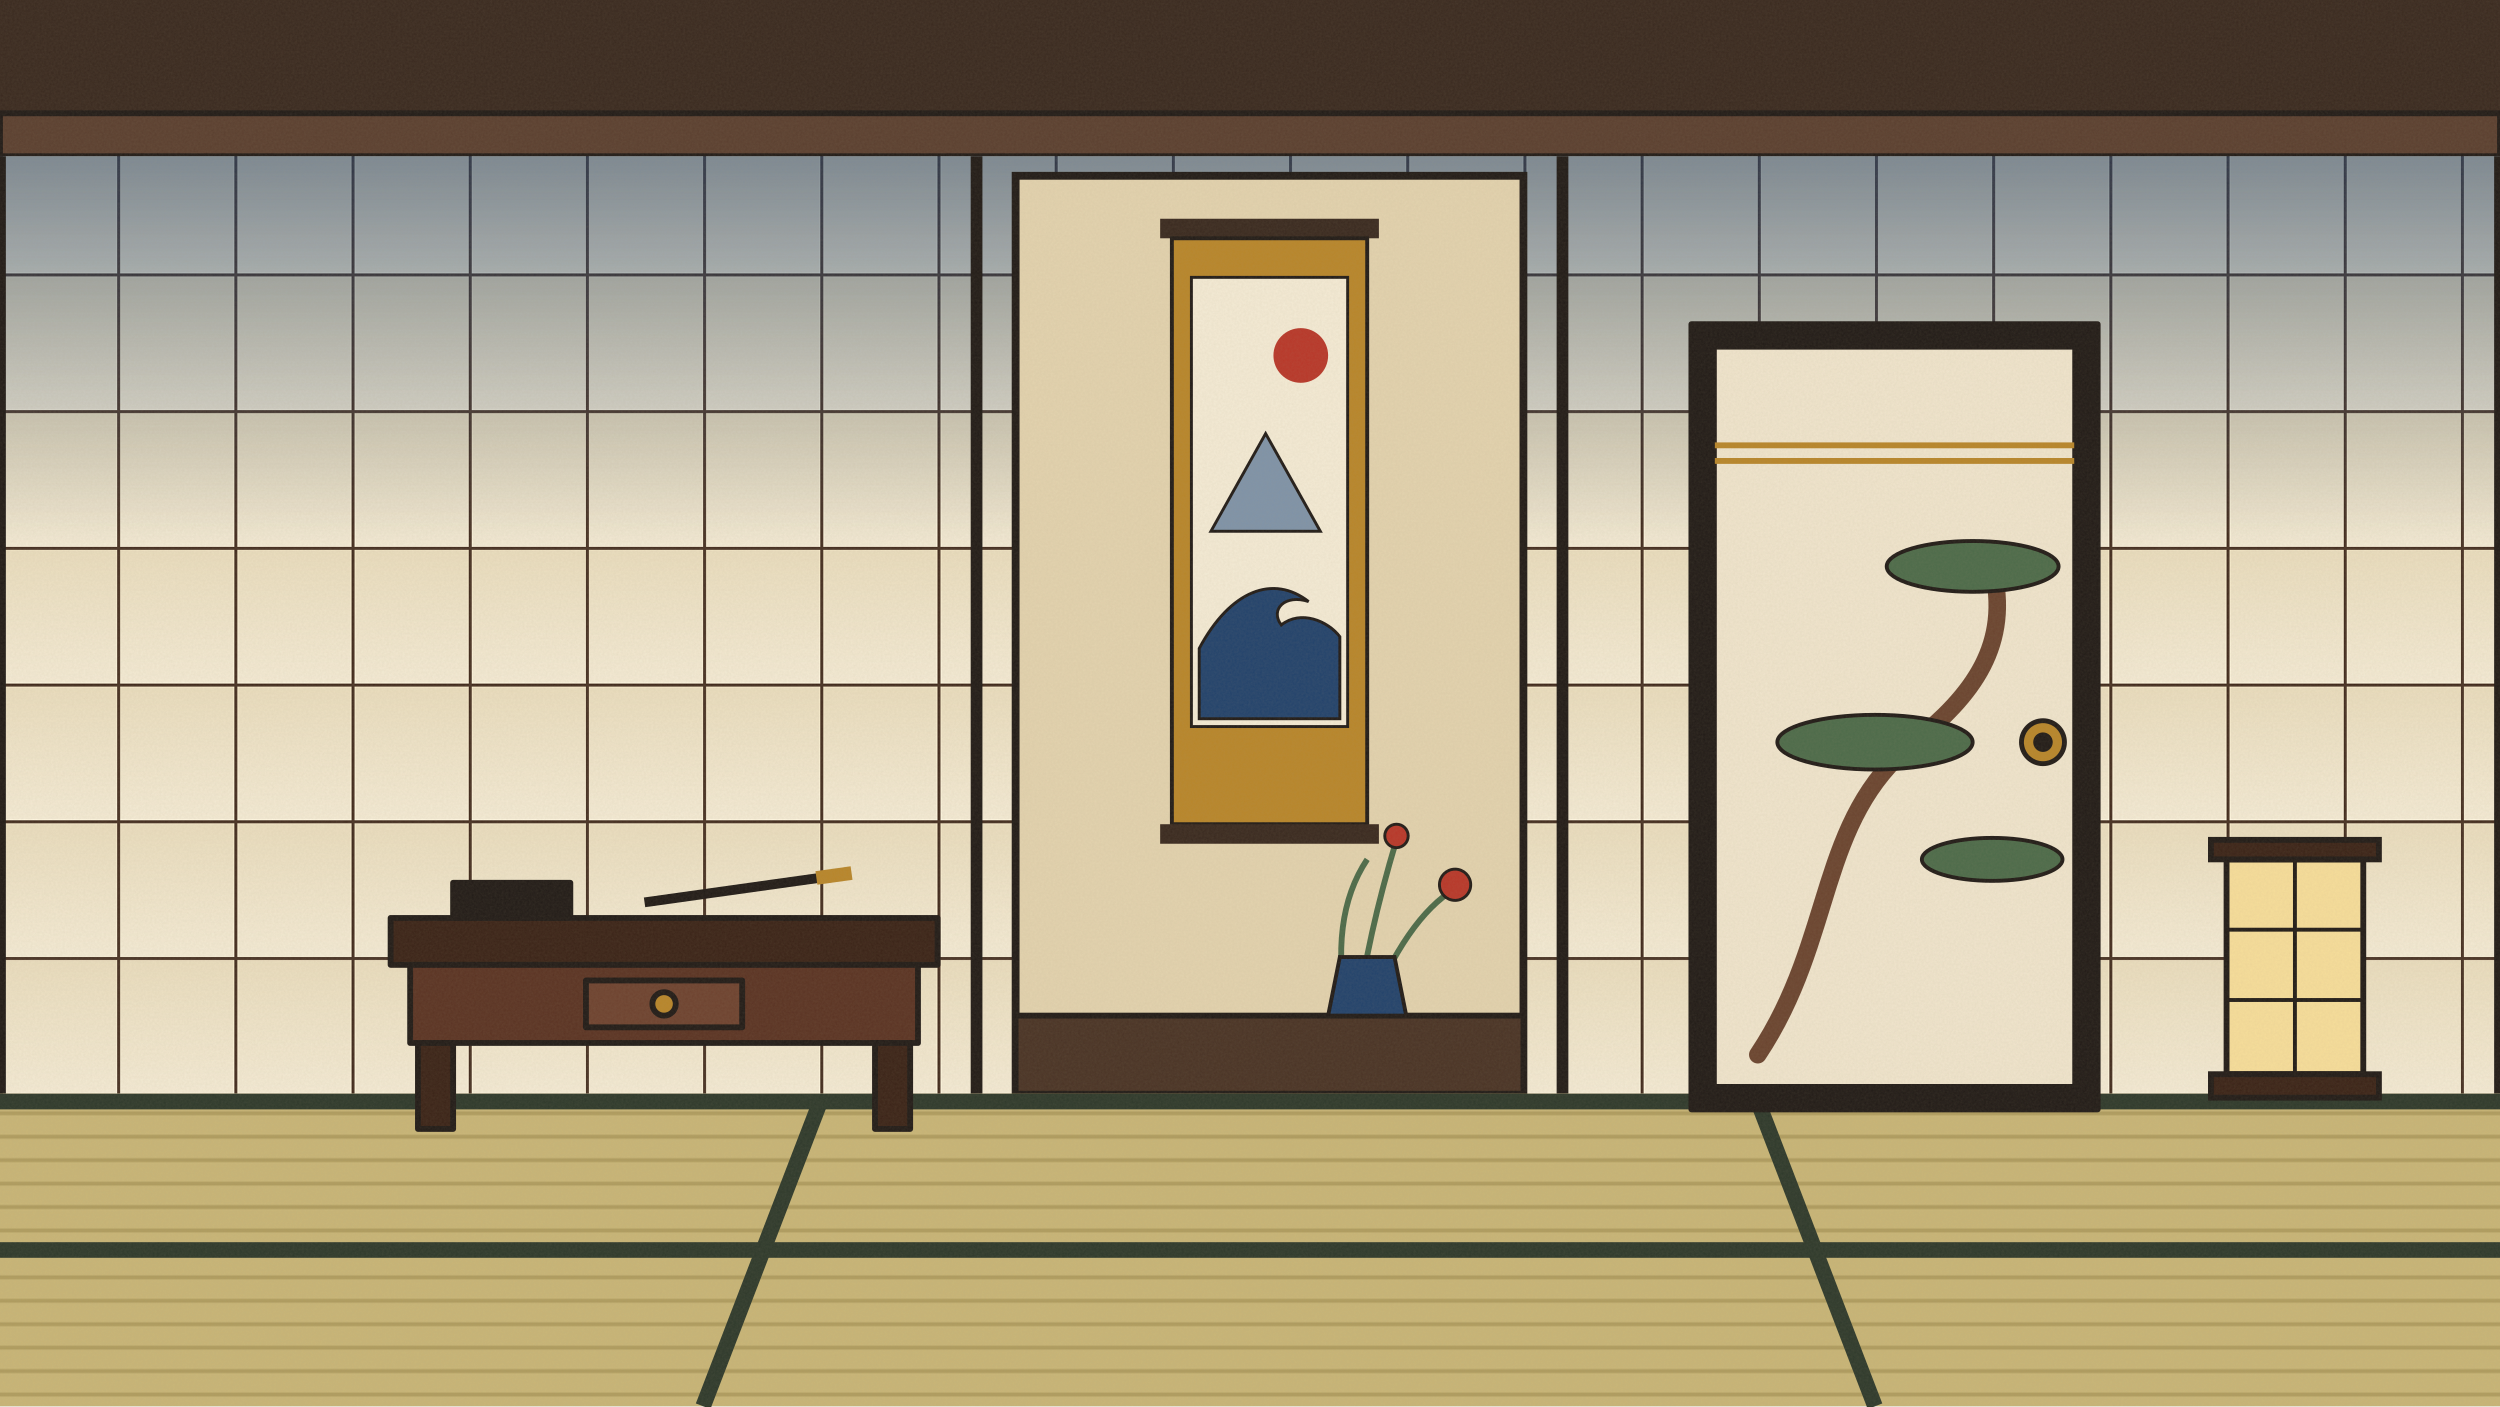
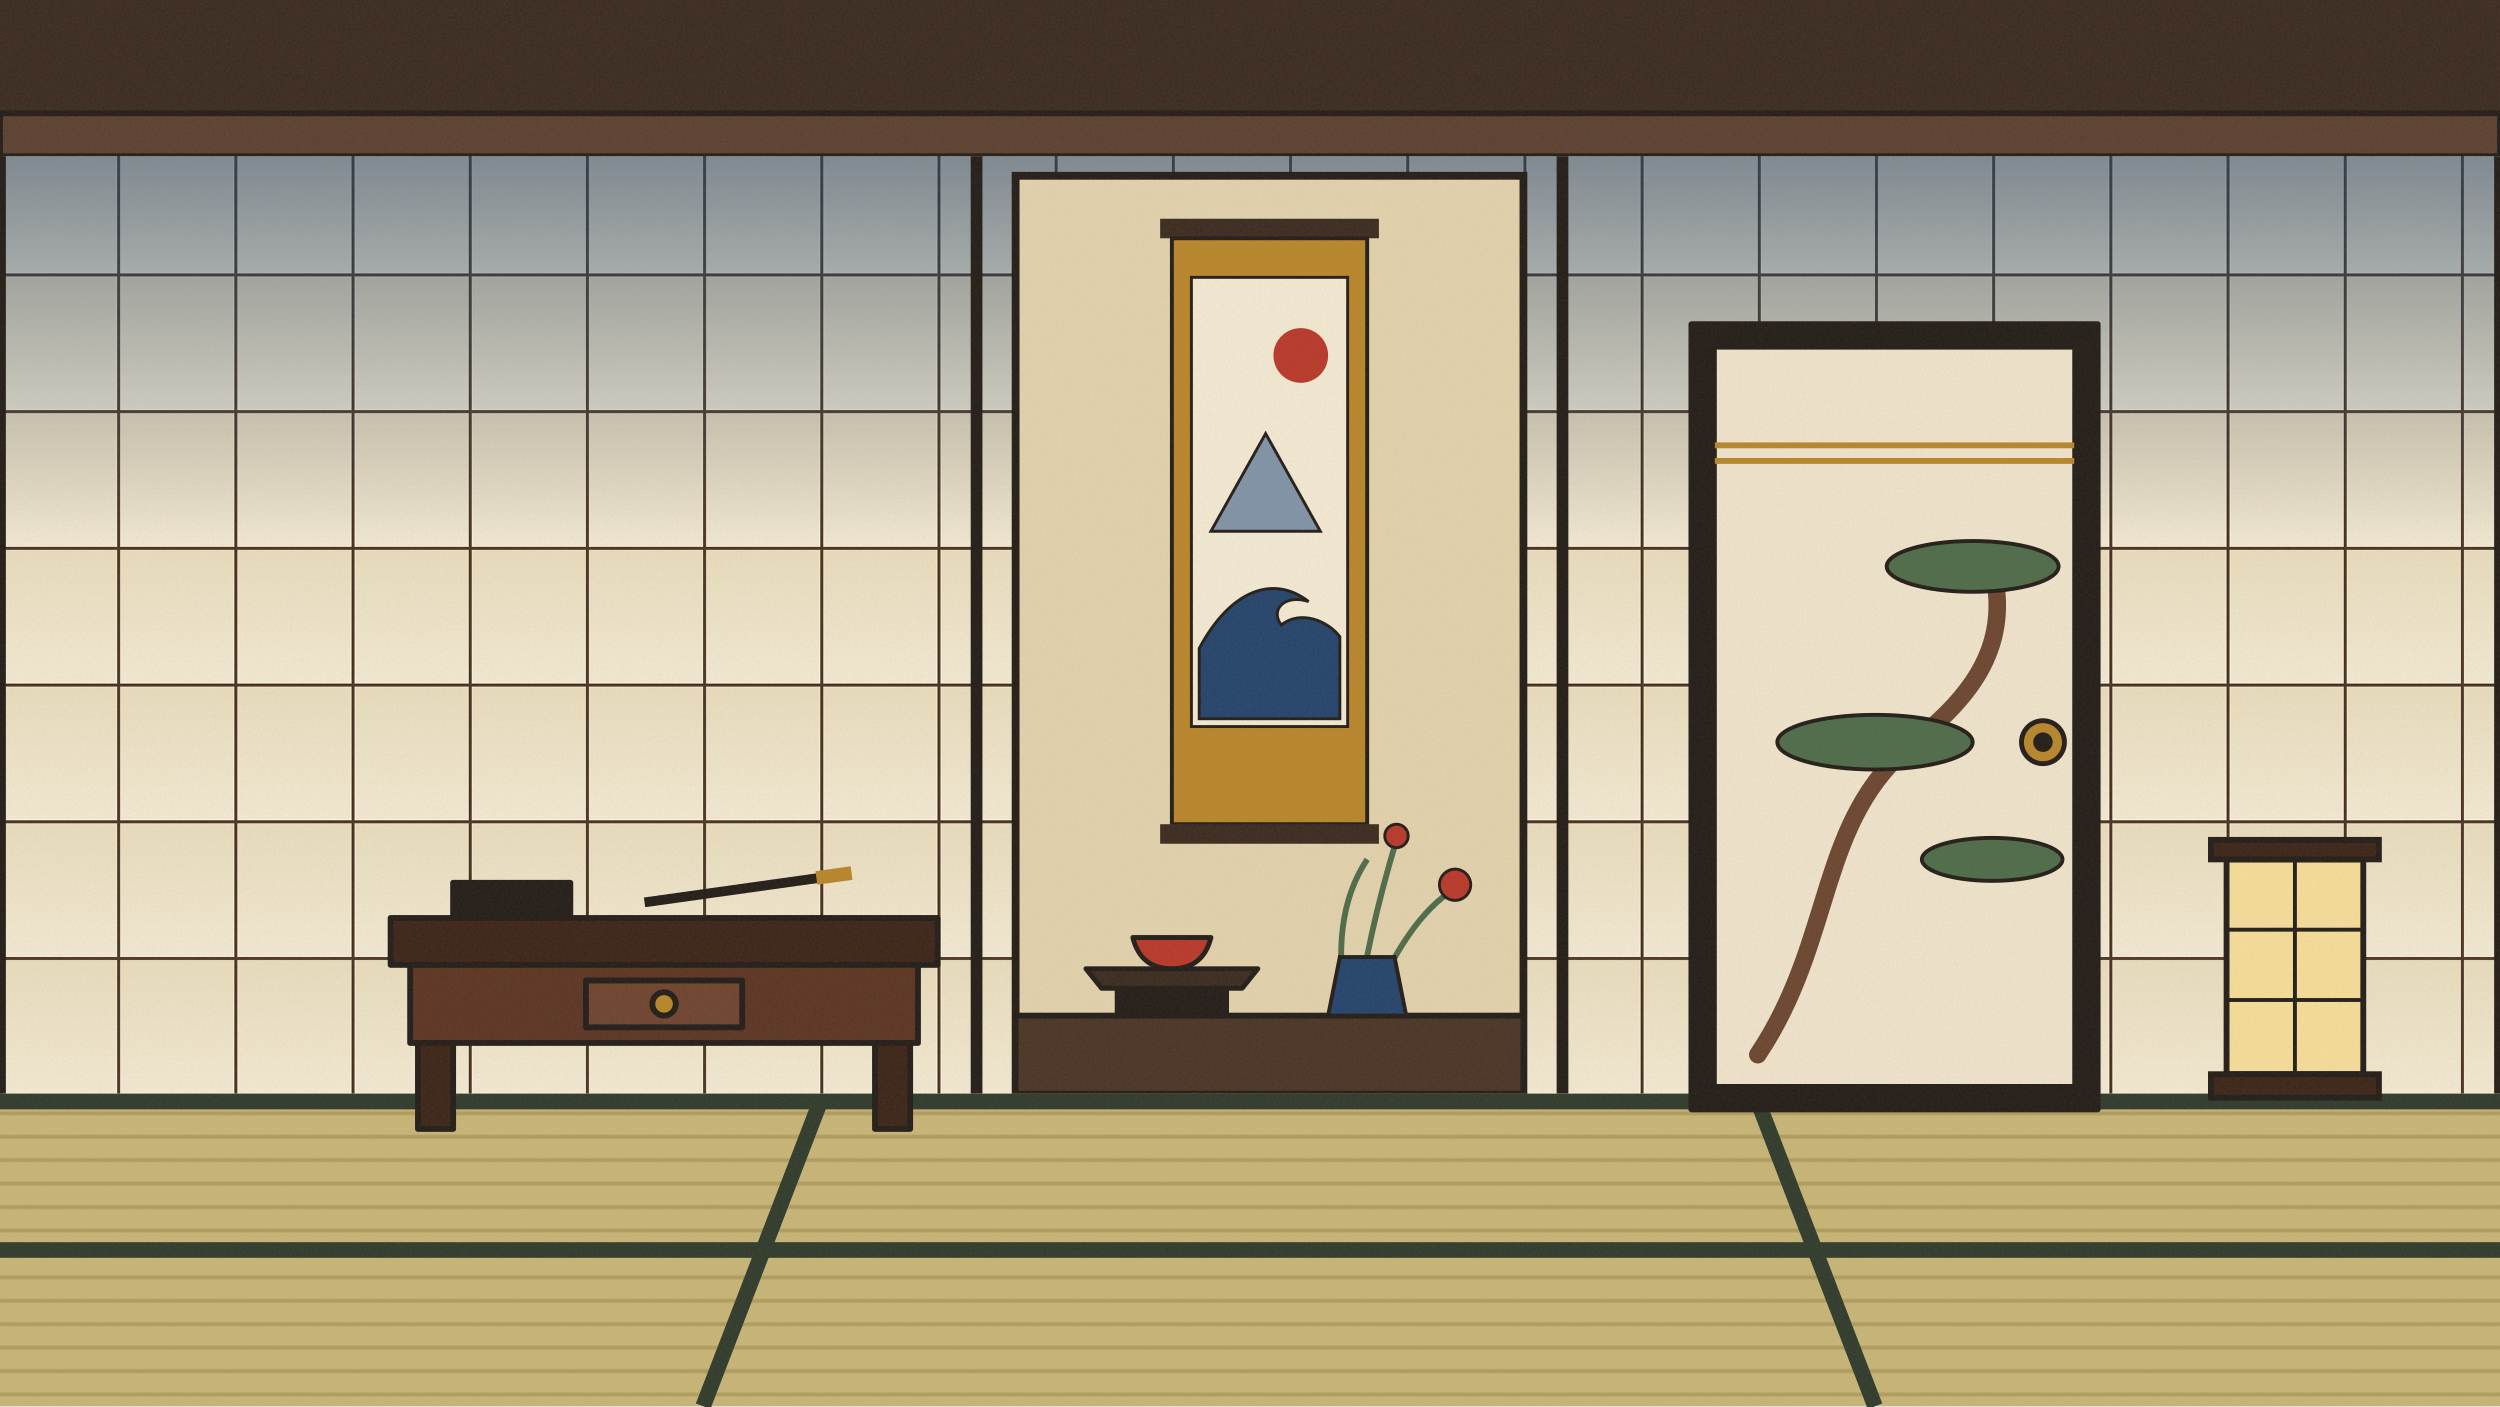
<svg xmlns="http://www.w3.org/2000/svg" width="1280" height="720" viewBox="0 0 1280 720">
  <defs>
    <linearGradient id="dusk" x1="0" y1="0" x2="0" y2="1">
      <stop offset="0" stop-color="#23436c" />
      <stop offset="1" stop-color="#3b5677" stop-opacity="0" />
    </linearGradient>
    <linearGradient id="shoji" x1="0" y1="0" x2="0" y2="1">
      <stop offset="0" stop-color="#e9dcbd" />
      <stop offset="1" stop-color="#f3ead4" />
    </linearGradient>
    <pattern id="tatami" width="12" height="12" patternUnits="userSpaceOnUse">
      <rect width="12" height="12" fill="#c8b577" />
      <path d="M0 6H12" stroke="#b09d60" stroke-width="2" />
    </pattern>
    <pattern id="lattice" width="60" height="70" patternUnits="userSpaceOnUse">
      <rect width="60" height="70" fill="url(#shoji)" />
      <path d="M0 0V70M0 0H60" stroke="#4a3426" stroke-width="3" fill="none" />
    </pattern>
    <filter id="paper">
      <feTurbulence type="fractalNoise" baseFrequency="0.85" numOctaves="3" stitchTiles="stitch" />
      <feColorMatrix values="0 0 0 0 0.4 0 0 0 0 0.32 0 0 0 0 0.2 0 0 0 0.12 0" />
      <feComposite in2="SourceGraphic" operator="in" />
    </filter>
  </defs>
  <rect width="1280" height="70" fill="#3a2a20" />
  <rect y="58" width="1280" height="22" fill="#5b4030" stroke="#221c18" stroke-width="3" />
  <rect y="80" width="1280" height="480" fill="url(#lattice)" />
  <rect y="80" width="1280" height="200" fill="url(#dusk)" opacity="0.55" />
  <g stroke="#221c18" stroke-width="6">
    <line x1="0" y1="80" x2="0" y2="560" />
    <line x1="500" y1="80" x2="500" y2="560" />
    <line x1="800" y1="80" x2="800" y2="560" />
    <line x1="1280" y1="80" x2="1280" y2="560" />
  </g>
  <rect x="520" y="90" width="260" height="470" fill="#e2d2ae" stroke="#221c18" stroke-width="4" />
  <rect x="520" y="520" width="260" height="40" fill="#4a3426" stroke="#221c18" stroke-width="3" />
  <g transform="translate(600 112)">
    <rect x="-6" width="112" height="10" fill="#3a2a20" />
    <rect y="10" width="100" height="300" fill="#b8862b" stroke="#221c18" stroke-width="2" />
    <rect x="10" y="30" width="80" height="230" fill="#f3ead4" stroke="#221c18" stroke-width="1.5" />
    <circle cx="66" cy="70" r="14" fill="#b8382a" />
    <path d="M14 220 C30 190 52 182 70 196 C58 192 50 200 56 208 C66 200 80 206 86 214 V256 H14 Z" fill="#23436c" stroke="#221c18" stroke-width="1.5" />
    <path d="M20 160 L48 110 L76 160 Z" fill="#7f93a8" stroke="#221c18" stroke-width="1.5" />
    <rect x="-6" y="310" width="112" height="10" fill="#3a2a20" />
  </g>
  <path d="M690 520 Q680 470 700 440 M700 520 Q720 470 745 455 M695 520 Q700 480 715 430" stroke="#4d6b4a" stroke-width="3" fill="none" />
  <circle cx="745" cy="453" r="8" fill="#b8382a" stroke="#221c18" stroke-width="1.5" />
  <circle cx="715" cy="428" r="6" fill="#b8382a" stroke="#221c18" stroke-width="1.5" />
  <path d="M680 520 h40 l-6 -30 h-28 z" fill="#23436c" stroke="#221c18" stroke-width="2" />
+   <g stroke="#221c18" stroke-width="2.5" stroke-linejoin="round">
+     <path d="M556 496 H644 L636 506 H564 Z" fill="#3a2a20" />
+     <rect x="572" y="506" width="56" height="14" fill="#221c18" />
+     <path d="M580 480 H620 Q616 496 600 496 Q584 496 580 480 Z" fill="#b8382a" />
+   </g>
  <rect y="560" width="1280" height="160" fill="url(#tatami)" />
  <g stroke="#2f3a2c" stroke-width="8">
    <line x1="0" y1="564" x2="1280" y2="564" />
    <line x1="0" y1="640" x2="1280" y2="640" />
    <line x1="420" y1="564" x2="360" y2="720" />
    <line x1="900" y1="564" x2="960" y2="720" />
  </g>
  <g stroke="#221c18" stroke-width="3" stroke-linejoin="round">
    <rect x="200" y="470" width="280" height="24" fill="#3b2418" />
    <rect x="210" y="494" width="260" height="40" fill="#5b3424" />
    <rect x="300" y="502" width="80" height="24" fill="#6e4330" />
    <circle cx="340" cy="514" r="6" fill="#b8862b" />
    <rect x="214" y="534" width="18" height="44" fill="#3b2418" />
    <rect x="448" y="534" width="18" height="44" fill="#3b2418" />
    <rect x="232" y="452" width="60" height="18" fill="#221c18" />
    <path d="M330 462 L430 448" stroke-width="5" />
    <path d="M418 449.5 L436 447" stroke="#b8862b" stroke-width="7" />
  </g>
  <g stroke="#221c18" stroke-linejoin="round">
    <rect x="866" y="166" width="208" height="402" fill="#221c18" stroke-width="3" />
    <rect x="878" y="178" width="184" height="378" fill="#efe4cc" stroke-width="2" />
    <path d="M900 540 C940 480 930 420 980 380 C1010 356 1030 330 1020 290" fill="none" stroke="#6b4530" stroke-width="9" stroke-linecap="round" />
    <g fill="#4d6b4a" stroke-width="2">
      <ellipse cx="1010" cy="290" rx="44" ry="13" />
      <ellipse cx="960" cy="380" rx="50" ry="14" />
      <ellipse cx="1020" cy="440" rx="36" ry="11" />
    </g>
    <path d="M878 228 H1062 M878 236 H1062" stroke="#b8862b" stroke-width="3" />
    <circle cx="1046" cy="380" r="11" fill="#b8862b" stroke-width="2.5" />
    <circle cx="1046" cy="380" r="5" fill="#221c18" stroke="none" />
  </g>
  <g stroke="#221c18" stroke-width="3">
    <rect x="1140" y="440" width="70" height="110" fill="#f6dd9a" />
    <path d="M1140 476 H1210 M1140 512 H1210 M1175 440 V550" stroke-width="2" />
    <rect x="1132" y="550" width="86" height="12" fill="#3b2418" />
    <rect x="1132" y="430" width="86" height="10" fill="#3b2418" />
  </g>
  <rect width="1280" height="720" filter="url(#paper)" fill="#fff" />
</svg>
